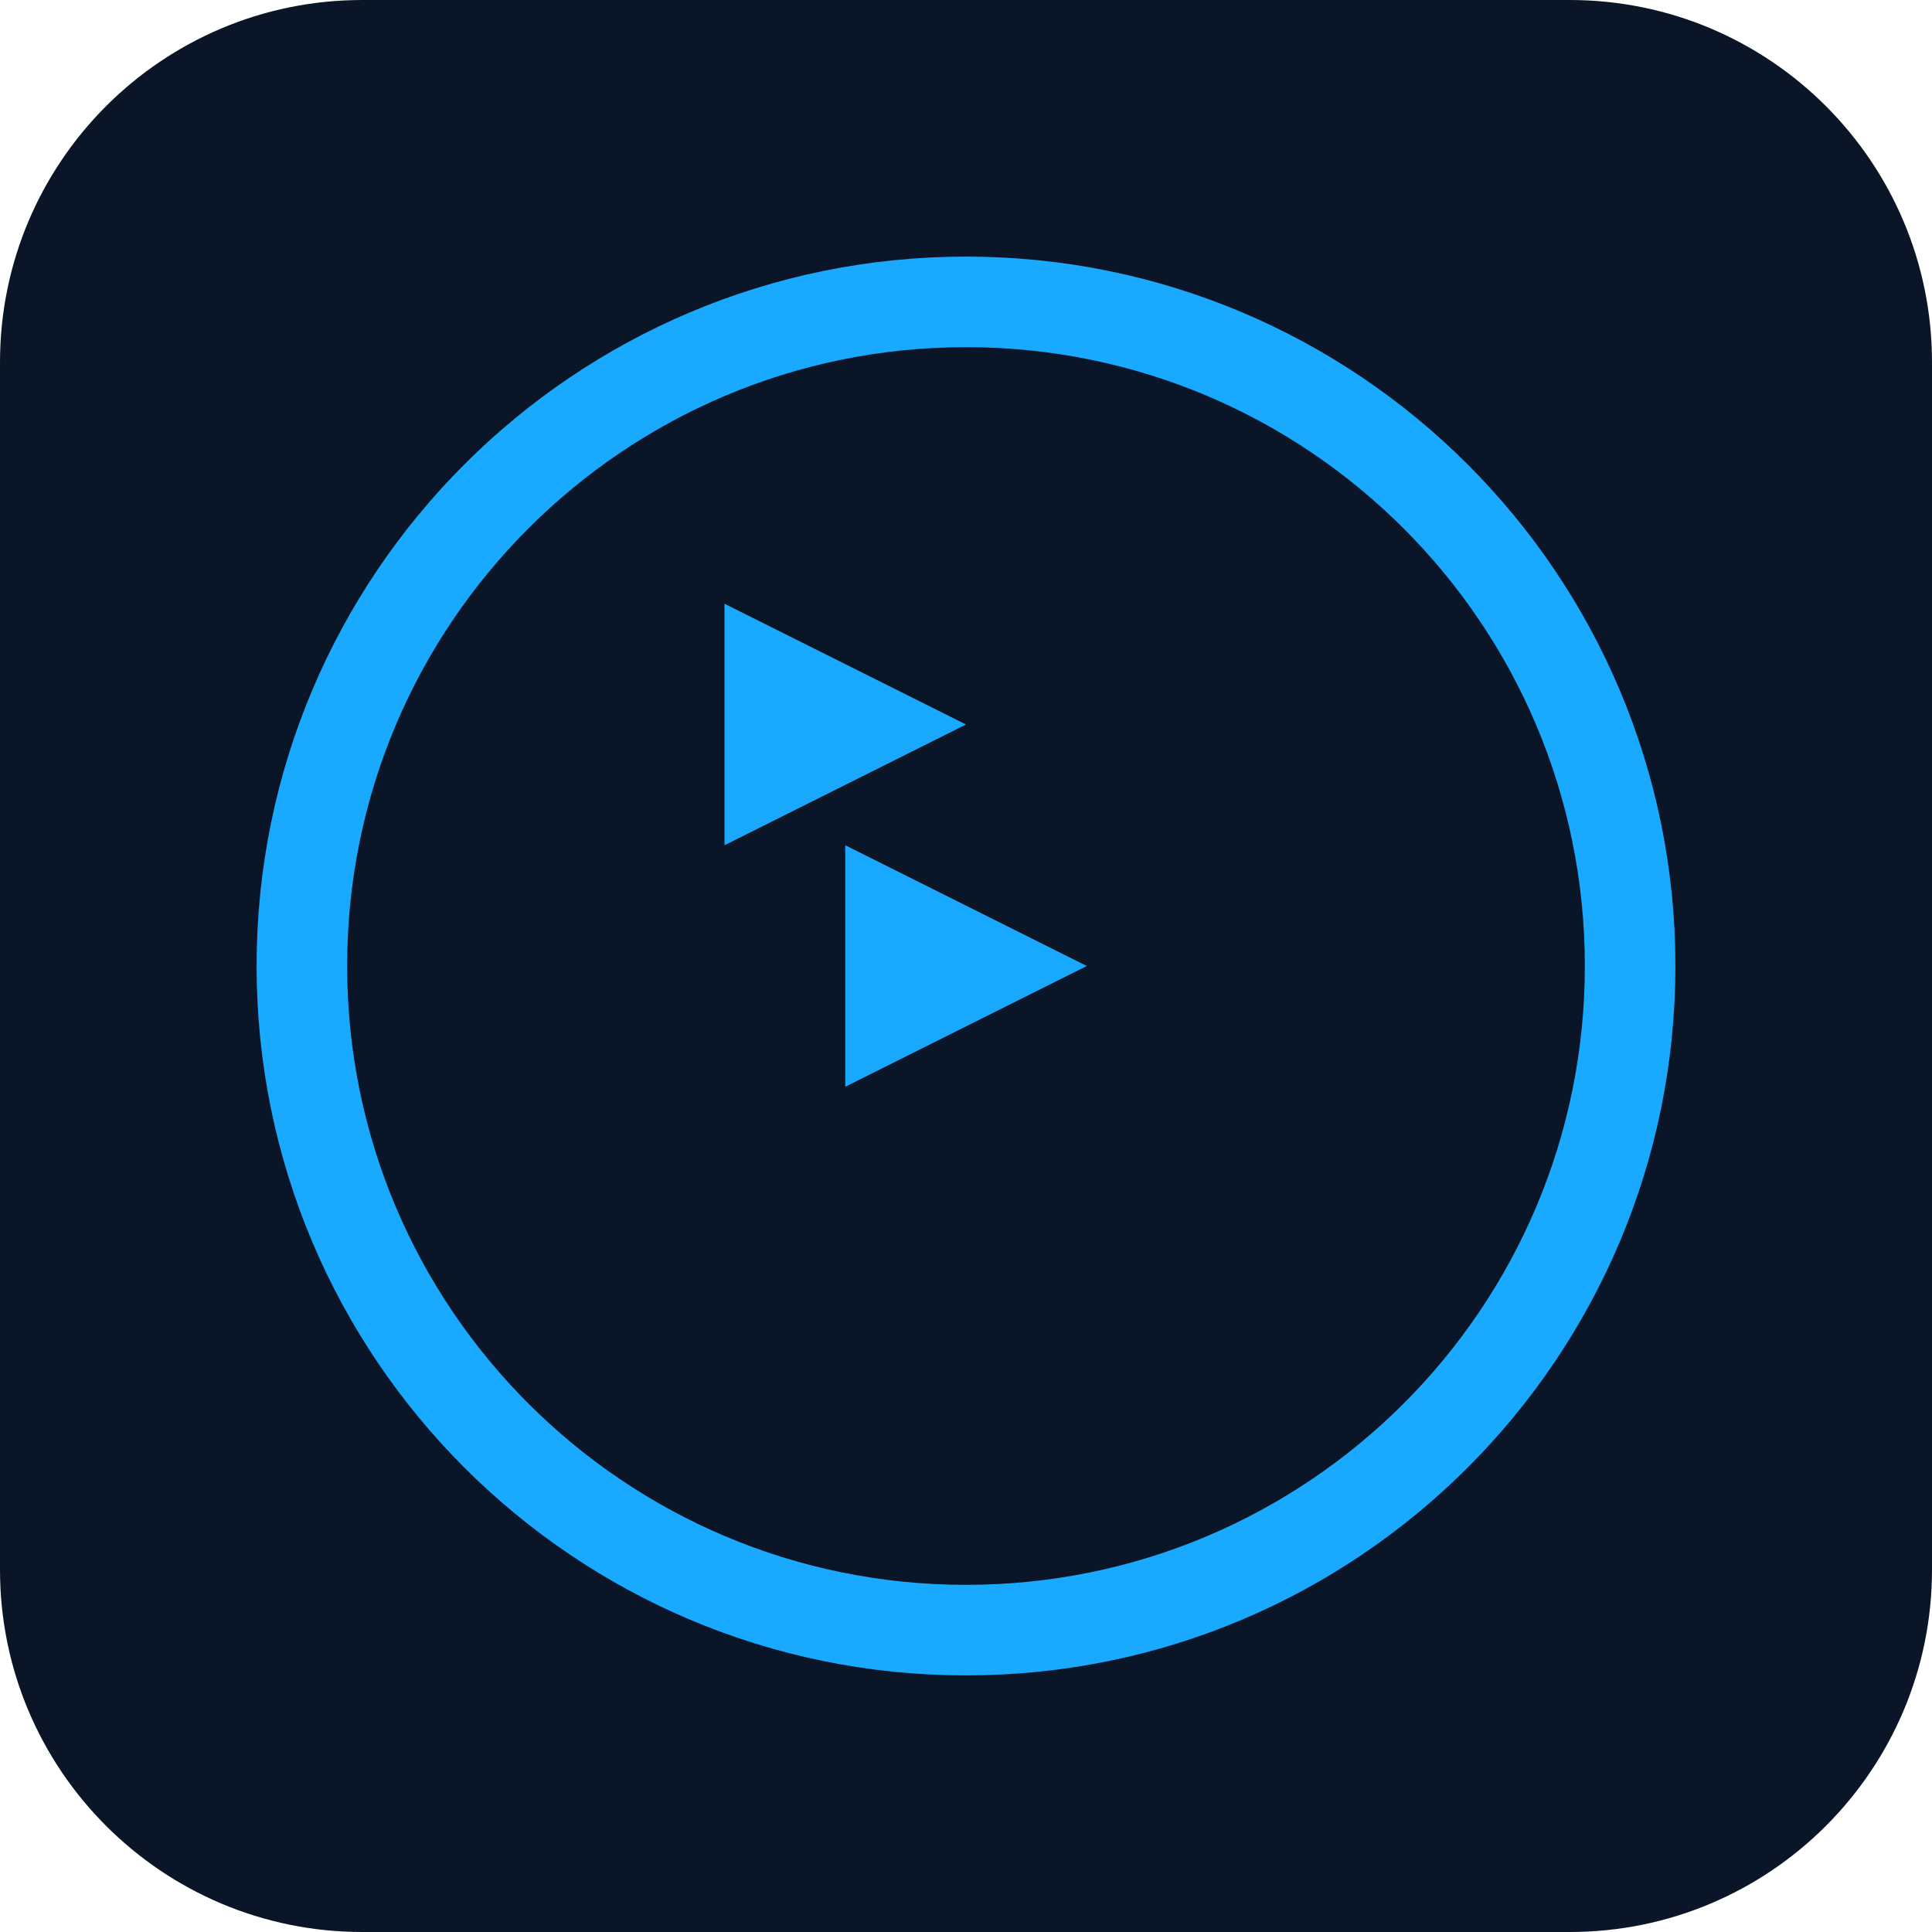
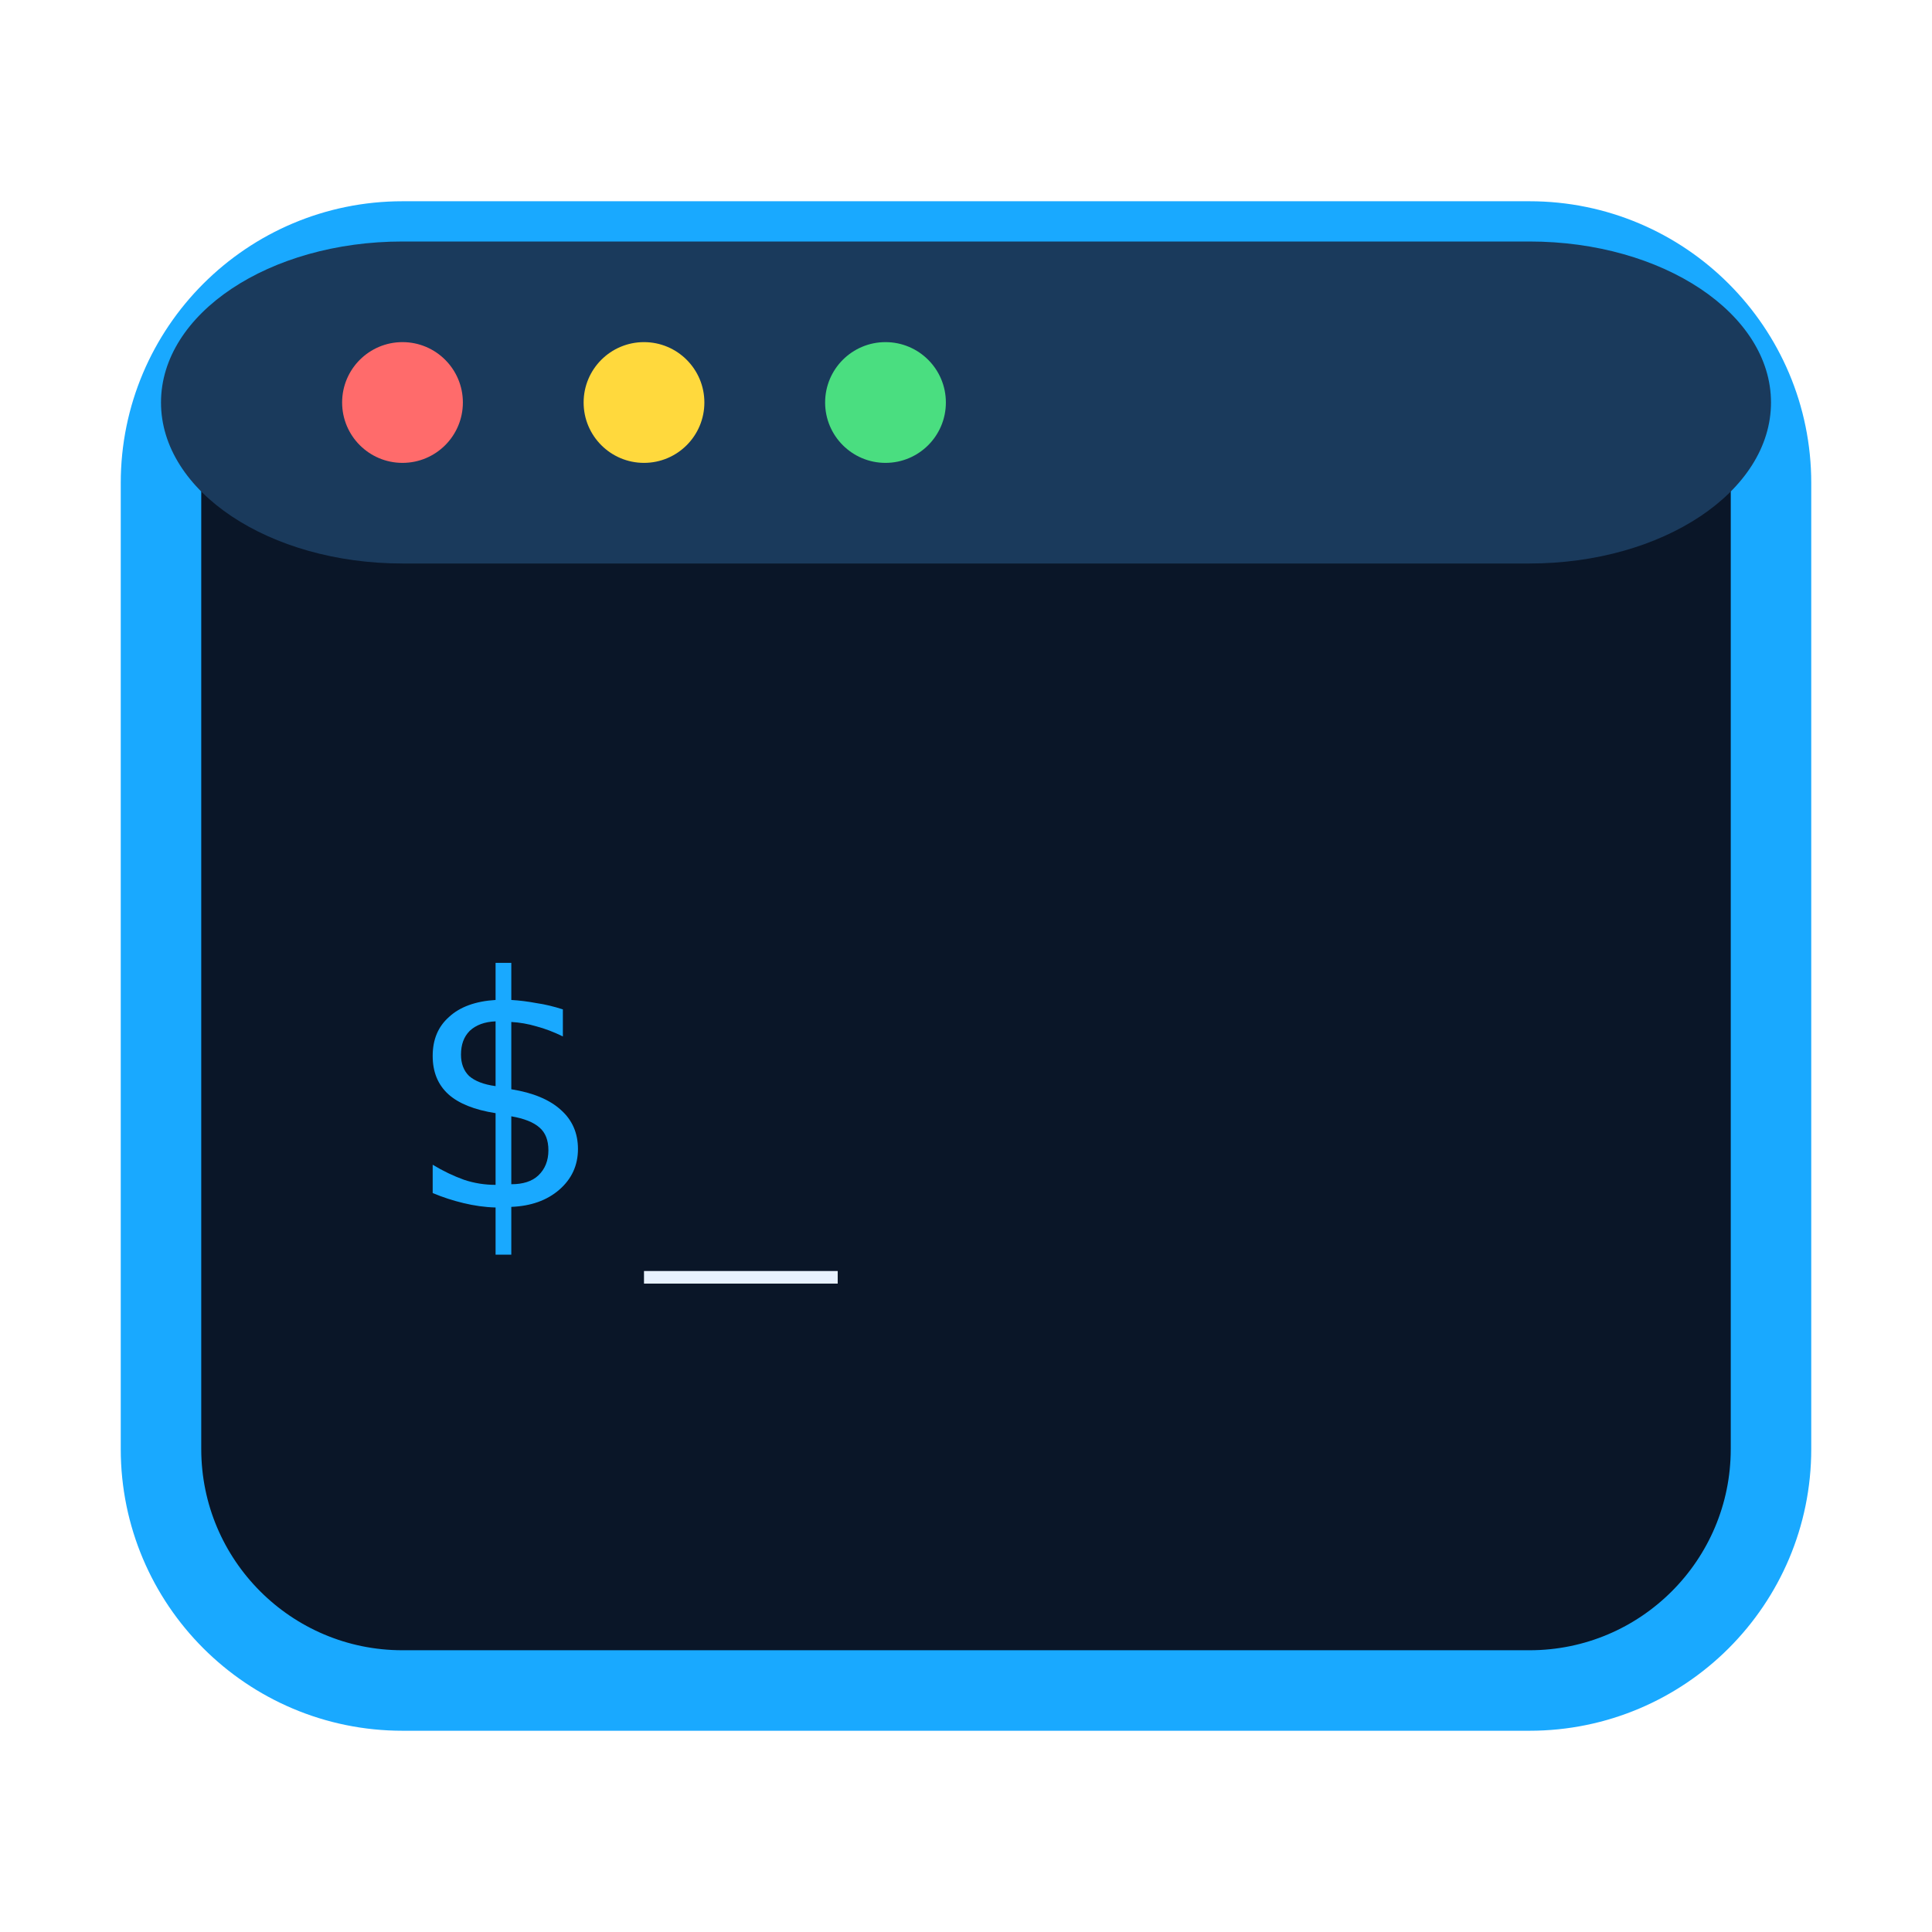
- <svg xmlns="http://www.w3.org/2000/svg" viewBox="0 0 64 64">
-   <rect width="64" height="64" rx="12" fill="#0A1628" />
-   <circle cx="32" cy="32" r="22" fill="none" stroke="#19A9FF" stroke-width="3" />
-   <path d="M24 28l8-4-8-4v8zm12 4l-8 4v-8l8 4z" fill="#19A9FF" />
+ <svg xmlns="http://www.w3.org/2000/svg" viewBox="0 0 48 48" width="48" height="48">
+   <rect x="4" y="6" width="40" height="36" rx="6" fill="#0A1628" stroke="#19A9FF" stroke-width="2" />
+   <rect x="4" y="6" width="40" height="8" rx="6" fill="#1a3a5c" />
+   <circle cx="10" cy="10" r="1.5" fill="#FF6B6B" />
+   <circle cx="16" cy="10" r="1.5" fill="#FFD93D" />
+   <circle cx="22" cy="10" r="1.5" fill="#4ADE80" />
+   <text x="10" y="30" font-family="monospace" font-size="8" fill="#19A9FF">$</text>
+   <text x="16" y="30" font-family="monospace" font-size="8" fill="#E8F2FF">_</text>
</svg>
